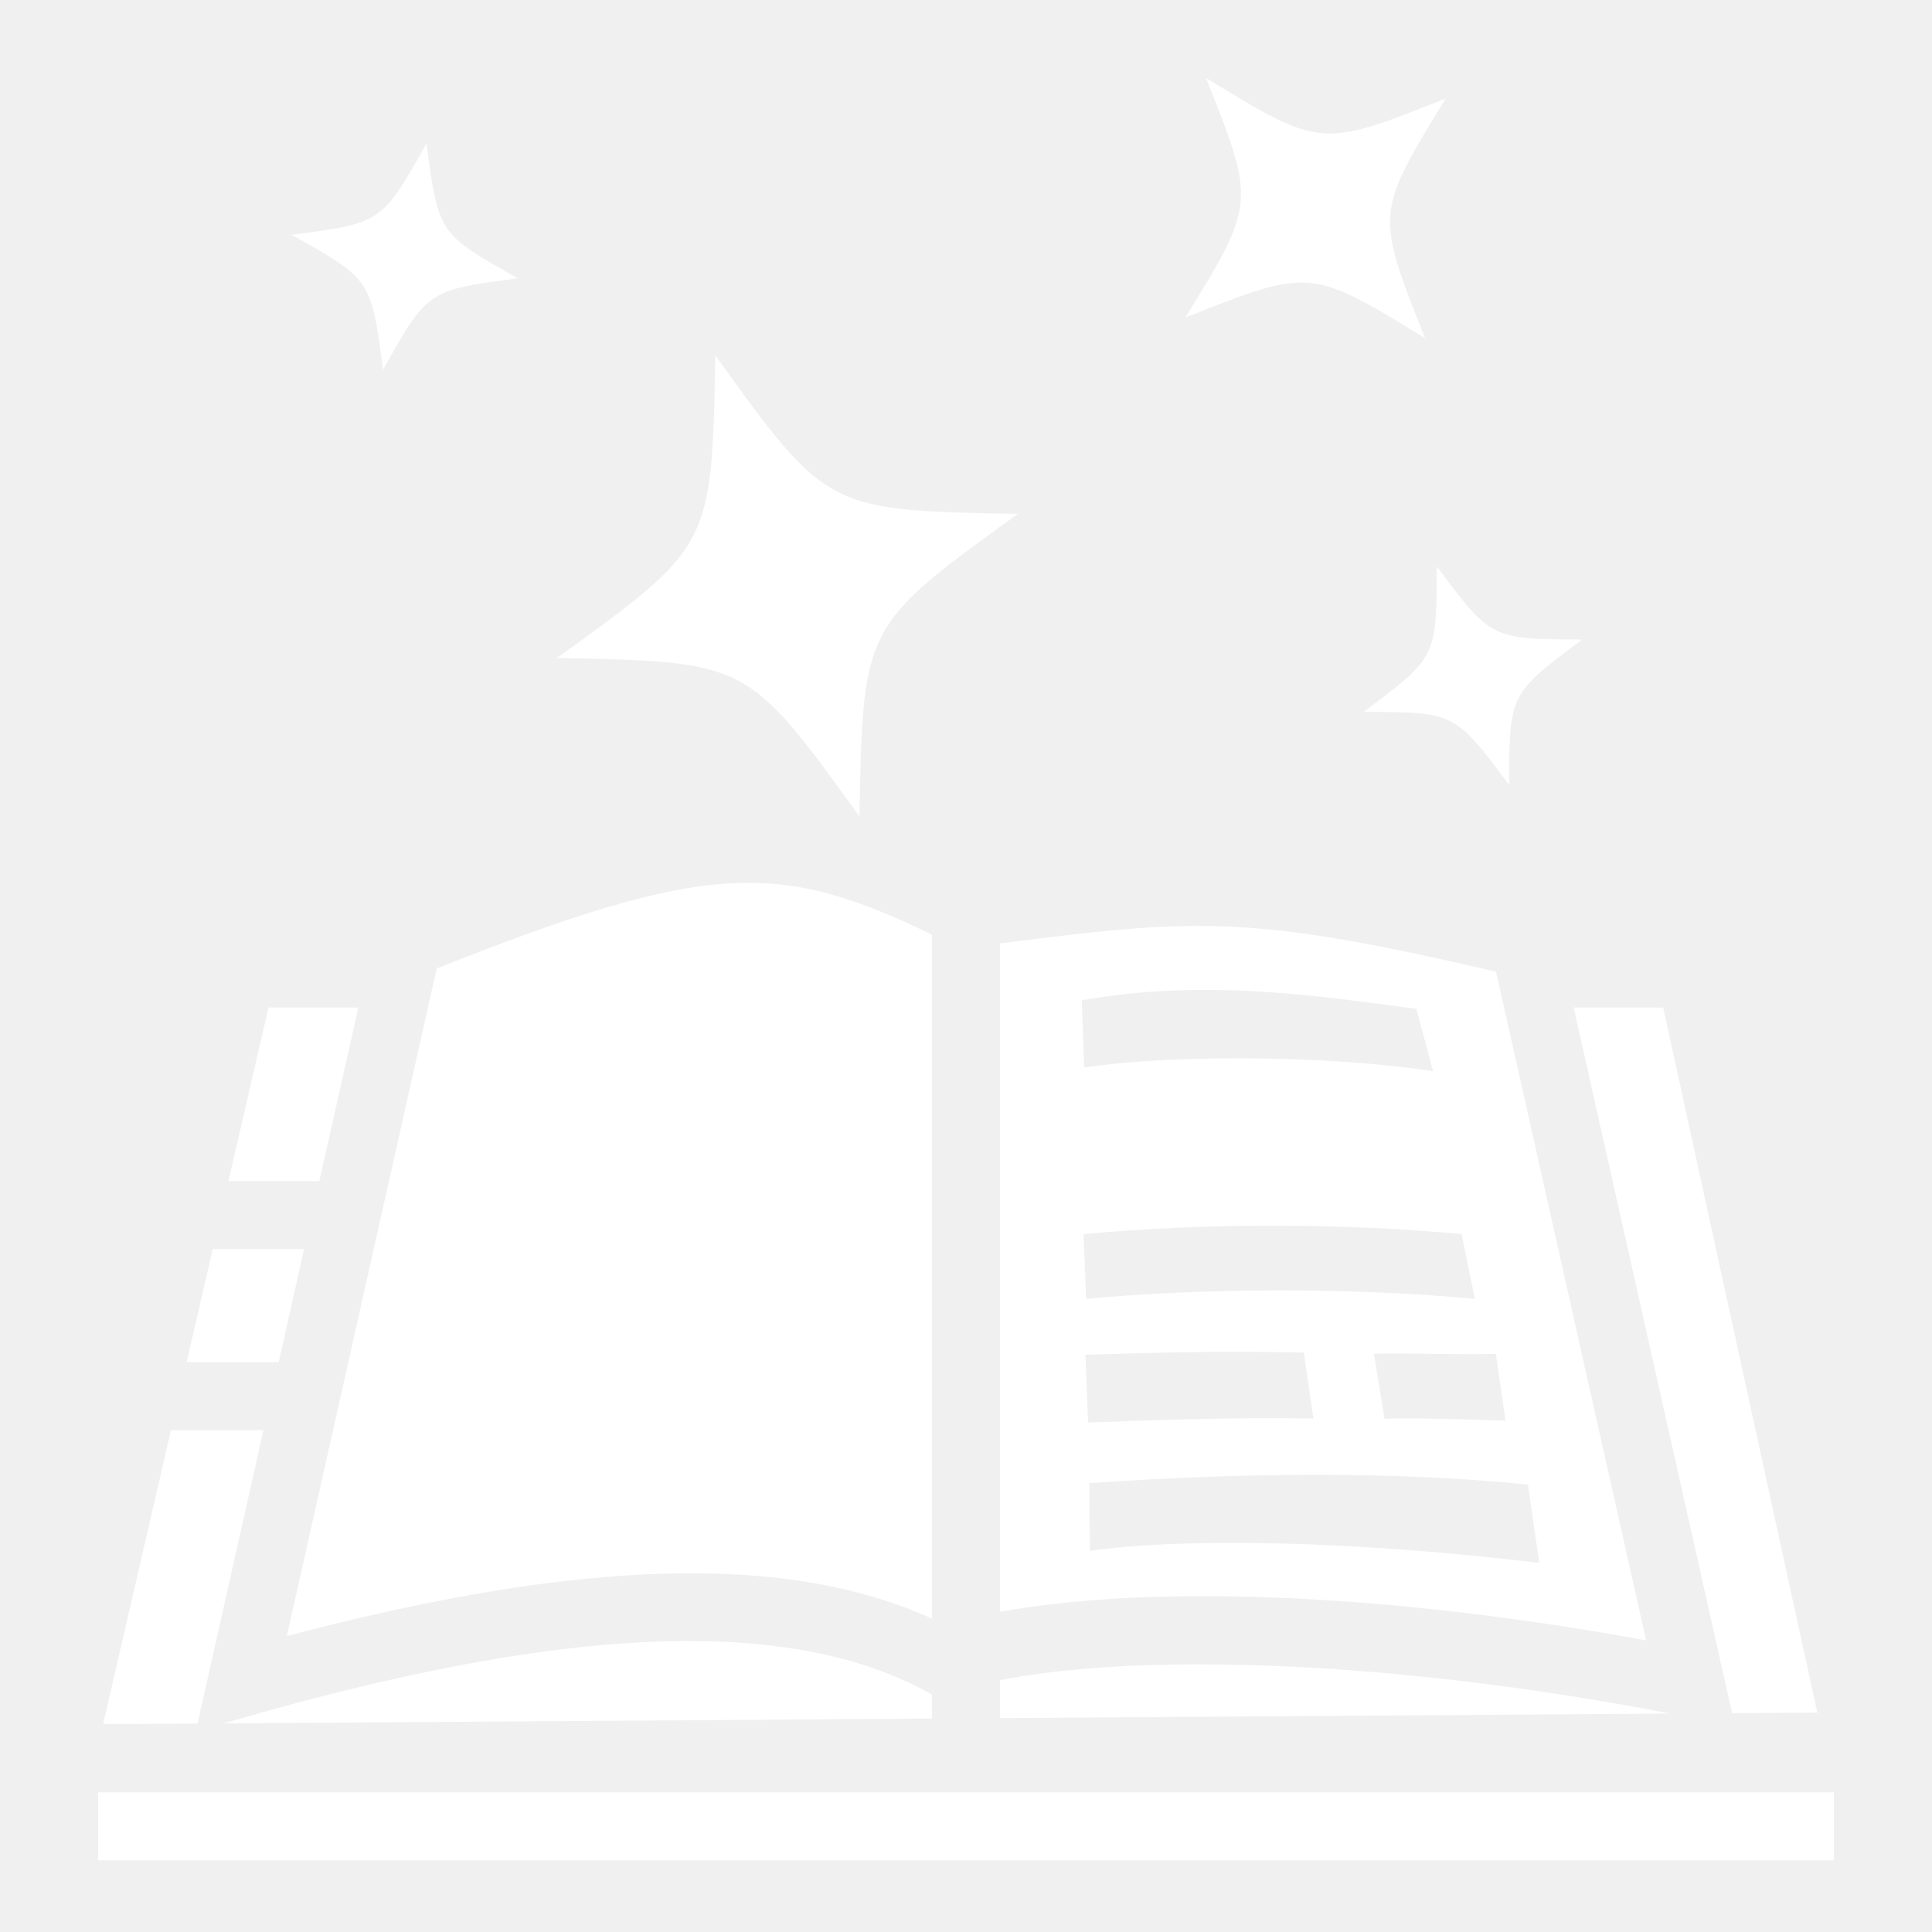
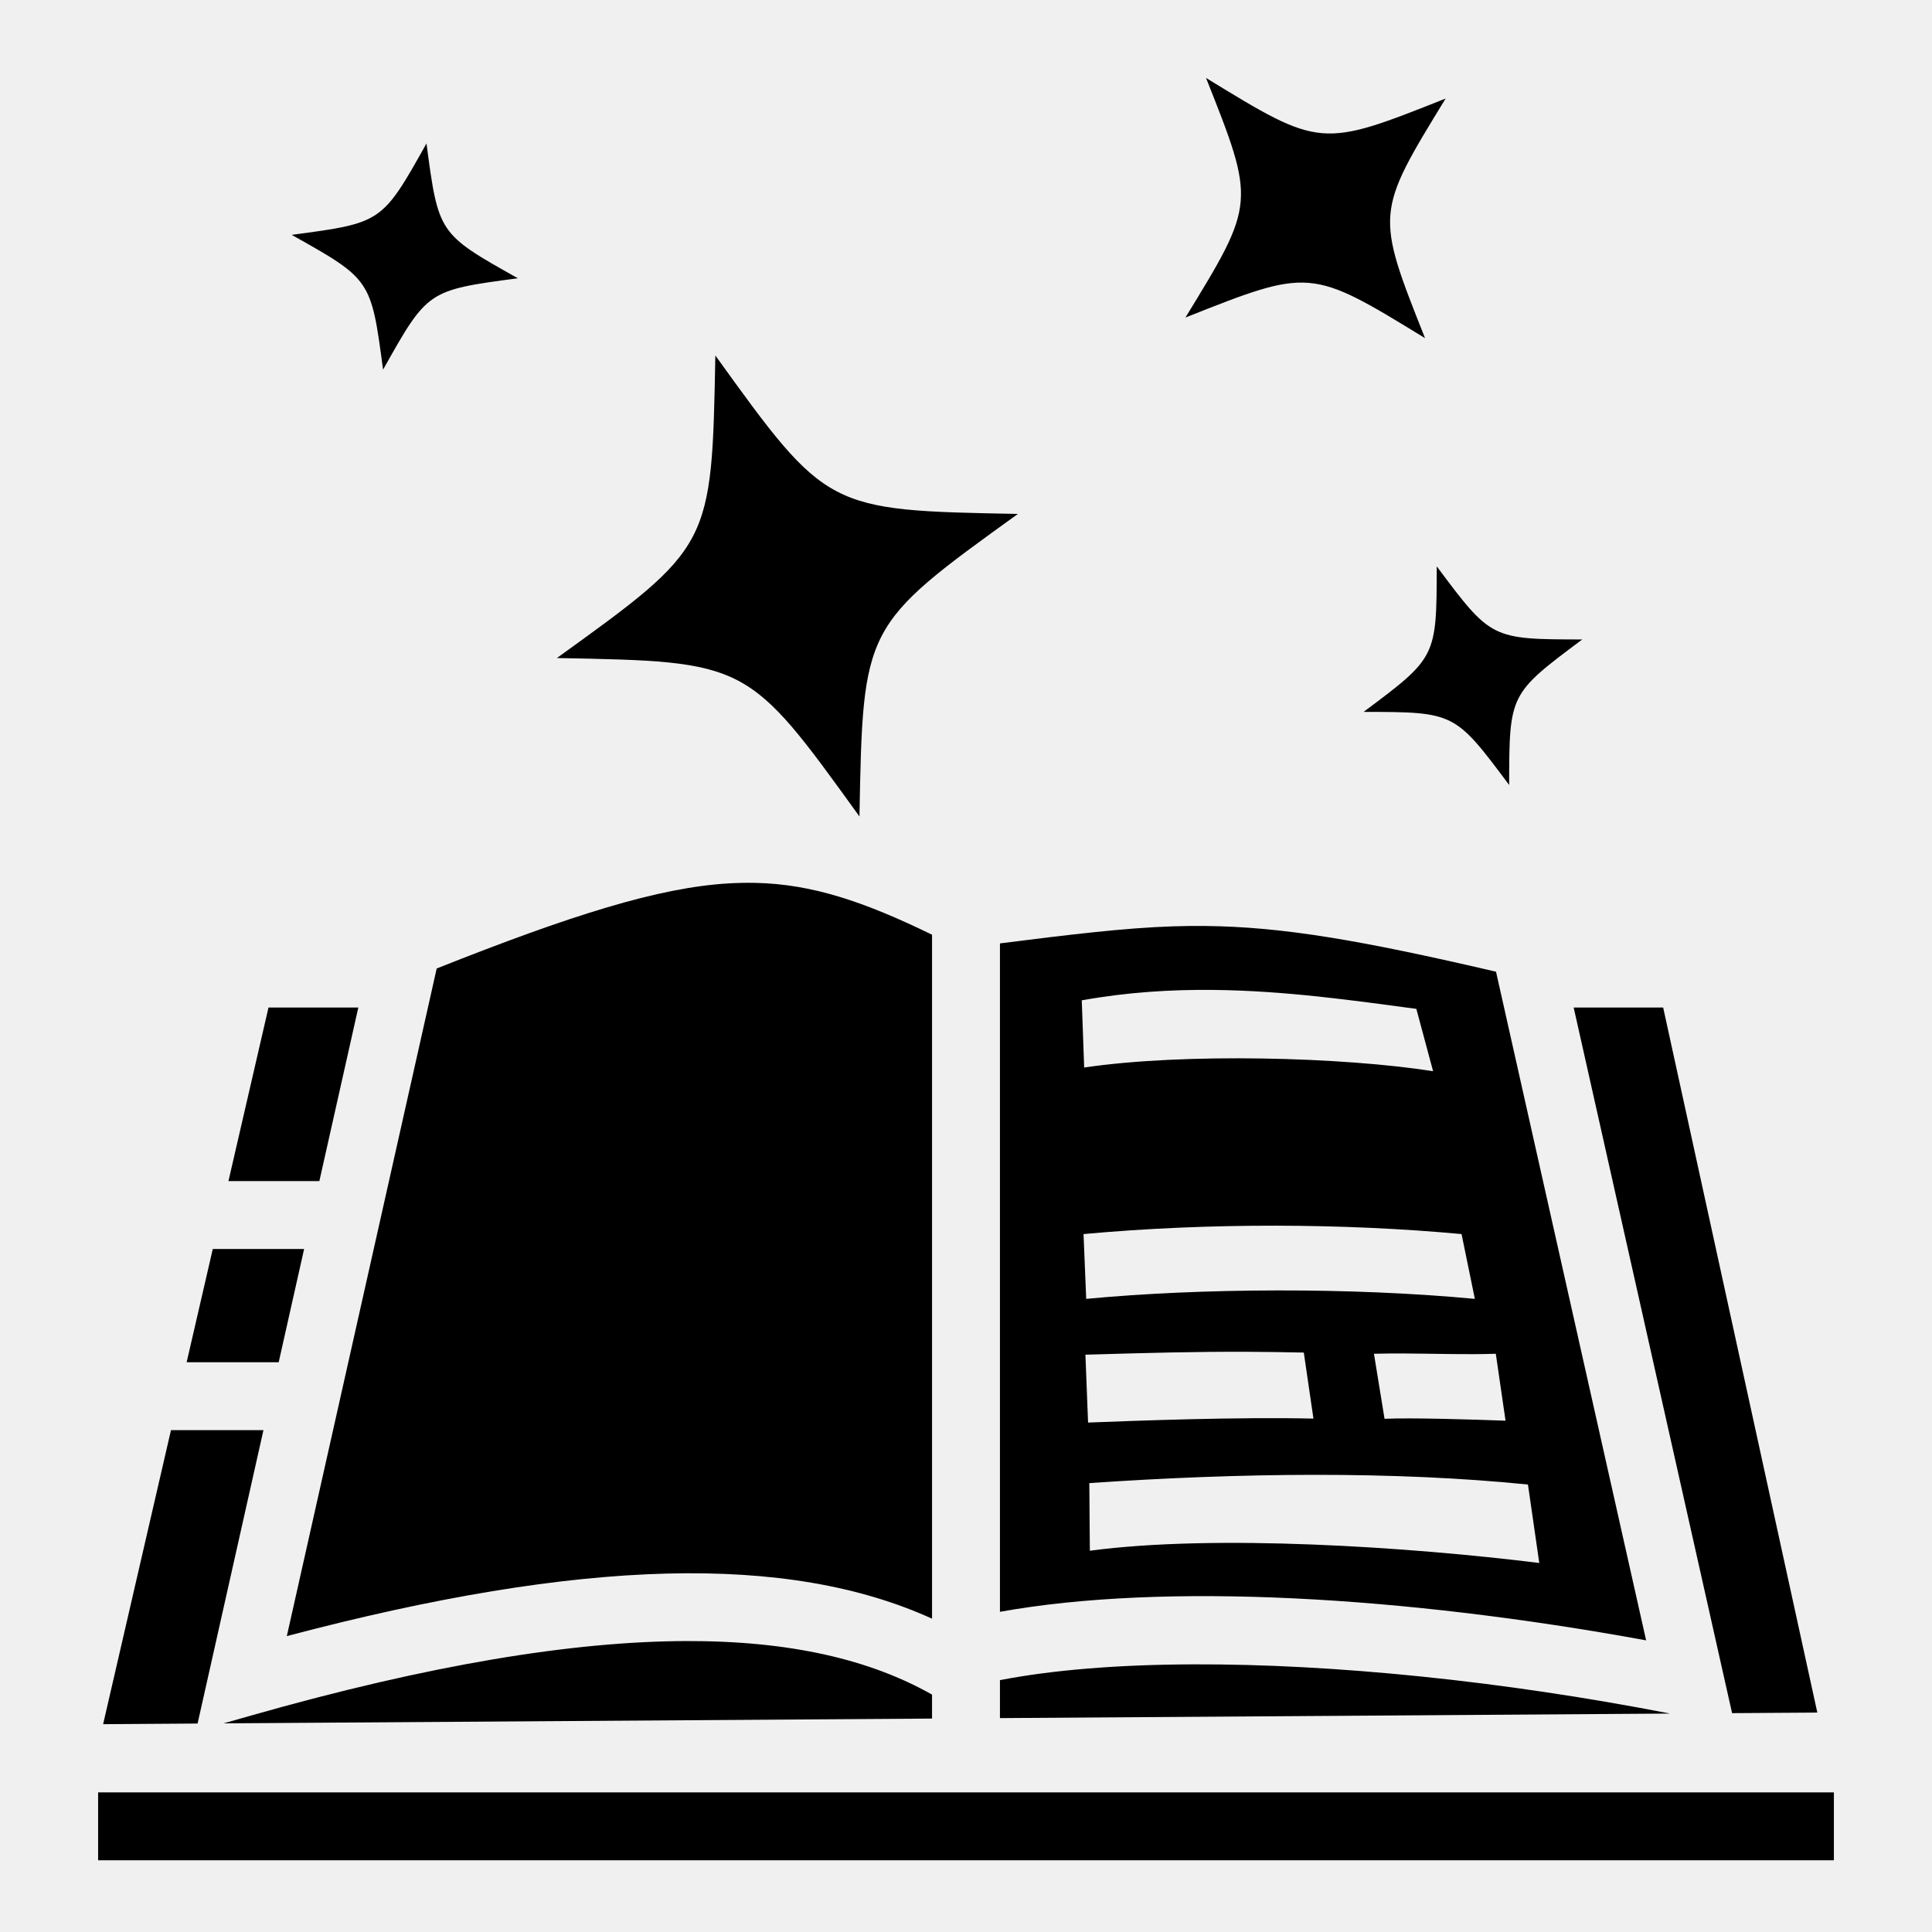
- <svg xmlns="http://www.w3.org/2000/svg" viewBox="0 0 512 512">
-   <path fill="#fff" d="M319.61 20.654c13.145 33.114 13.144 33.115-5.46 63.5 33.114-13.145 33.116-13.146 63.5 5.457-13.145-33.114-13.146-33.113 5.457-63.498-33.114 13.146-33.113 13.145-63.498-5.459zM113.024 38.021c-11.808 21.04-11.808 21.04-35.724 24.217 21.04 11.809 21.04 11.808 24.217 35.725 11.808-21.04 11.808-21.04 35.724-24.217-21.04-11.808-21.04-11.808-24.217-35.725zm76.55 56.184c-.952 50.588-.95 50.588-41.991 80.18 50.587.95 50.588.95 80.18 41.99.95-50.588.95-50.588 41.99-80.18-50.588-.95-50.588-.95-80.18-41.99zm191.177 55.885c-.046 24.127-.048 24.125-19.377 38.564 24.127.047 24.127.046 38.566 19.375.047-24.126.046-24.125 19.375-38.564-24.126-.047-24.125-.046-38.564-19.375zm-184.086 83.88c-1.191.024-2.36.07-3.492.134-18.591 1.064-41.868 8.416-77.445 22.556L76.012 433.582c78.487-20.734 132.97-21.909 170.99-4.615V247.71c-18.076-8.813-31.79-13.399-46.707-13.737a91.166 91.166 0 0 0-3.629-.002zm122.686 11.42c-2.916-.026-5.81.011-8.514.098-12.81.417-27.638 2.215-45.84 4.522V427.145c43.565-7.825 106.85-4.2 171.244 7.566l-39.78-177.197c-35.904-8.37-56.589-11.91-77.11-12.123zm2.289 16.95c18.889.204 36.852 2.768 53.707 5.02l4.437 16.523c-23.78-3.75-65.966-4.906-92.467-.98l-.636-17.805c11.959-2.154 23.625-2.88 34.959-2.758zm-250.483 4.658l-10.617 46.004h24.094l10.326-46.004H71.158zm345.881 0l39.742 177.031 2.239 9.973 22.591-.152-40.855-186.852h-23.717zm-78.857 57.82c16.993.026 33.67.791 49.146 2.223l3.524 17.174c-32.645-3.08-72.58-2.889-102.995 0l-.709-17.174c16.733-1.533 34.04-2.248 51.034-2.223zm-281.793 6.18l-6.924 30.004h24.394l6.735-30.004H56.389zm274.418 27.244c4.656.021 9.487.085 14.716.203l2.555 17.498c-19.97-.471-47.115.56-59.728 1.05l-.7-17.985c16.803-.493 29.189-.828 43.157-.766zm41.476.447c8.268.042 16.697.334 24.121.069l2.58 17.74c-8.653-.312-24.87-.83-32.064-.502l-2.807-17.234a257.25 257.25 0 0 1 8.17-.073zm-326.97 20.309l-17.985 77.928 25.035-.17 17.455-77.758H45.313zm303.164 11.848c19.608-.01 38.66.774 56.449 2.572l2.996 20.787c-34.305-4.244-85.755-7.697-119.1-3.244l-.14-17.922c20.02-1.379 40.186-2.183 59.795-2.193zm-166.606 44.05c-30.112.09-67.916 6.25-115.408 19.76l-7.22 2.053 187.759-1.27v-6.347c-16.236-9.206-37.42-14.278-65.13-14.196zm134.41 6.174c-19.63.067-37.112 1.439-51.283 4.182v10.064l177.594-1.203c-44.322-8.634-89.137-13.17-126.31-13.043zM26 475v18h460v-18H26z" />
+ <svg xmlns="http://www.w3.org/2000/svg" width="512" height="512" viewBox="0 0 512 512">
+   <path fill="currentColor" d="M319.61 20.654c13.145 33.114 13.144 33.115-5.46 63.5 33.114-13.145 33.116-13.146 63.5 5.457-13.145-33.114-13.146-33.113 5.457-63.498-33.114 13.146-33.113 13.145-63.498-5.459zM113.024 38.021c-11.808 21.04-11.808 21.04-35.724 24.217 21.04 11.809 21.04 11.808 24.217 35.725 11.808-21.04 11.808-21.04 35.724-24.217-21.04-11.808-21.04-11.808-24.217-35.725zm76.55 56.184c-.952 50.588-.95 50.588-41.991 80.18 50.587.95 50.588.95 80.18 41.99.95-50.588.95-50.588 41.99-80.18-50.588-.95-50.588-.95-80.18-41.99zm191.177 55.885c-.046 24.127-.048 24.125-19.377 38.564 24.127.047 24.127.046 38.566 19.375.047-24.126.046-24.125 19.375-38.564-24.126-.047-24.125-.046-38.564-19.375zm-184.086 83.88a96.38 96.38 0 00-3.492.134c-18.591 1.064-41.868 8.416-77.445 22.556L76.012 433.582c78.487-20.734 132.97-21.909 170.99-4.615V247.71c-18.076-8.813-31.79-13.399-46.707-13.737a91.166 91.166 0 00-3.629-.002zm122.686 11.42a209.3 209.3 0 00-8.514.098c-12.81.417-27.638 2.215-45.84 4.522v177.135c43.565-7.825 106.85-4.2 171.244 7.566l-39.78-177.197c-35.904-8.37-56.589-11.91-77.11-12.123zm2.289 16.95c18.889.204 36.852 2.768 53.707 5.02l4.437 16.523c-23.78-3.75-65.966-4.906-92.467-.98l-.636-17.805c11.959-2.154 23.625-2.88 34.959-2.758zm-250.483 4.658L60.54 313.002h24.094l10.326-46.004H71.158zm345.881 0 39.742 177.031 2.239 9.973 22.591-.152-40.855-186.852h-23.717zm-78.857 57.82c16.993.026 33.67.791 49.146 2.223l3.524 17.174c-32.645-3.08-72.58-2.889-102.995 0l-.709-17.174c16.733-1.533 34.04-2.248 51.034-2.223zm-281.793 6.18-6.924 30.004h24.394l6.735-30.004H56.389zm274.418 27.244c4.656.021 9.487.085 14.716.203l2.555 17.498c-19.97-.471-47.115.56-59.728 1.05l-.7-17.985c16.803-.493 29.189-.828 43.157-.766zm41.476.447c8.268.042 16.697.334 24.121.069l2.58 17.74c-8.653-.312-24.87-.83-32.064-.502l-2.807-17.234a257.25 257.25 0 018.17-.073zm-326.97 20.309-17.985 77.928 25.035-.17 17.455-77.758H45.313zm303.164 11.848c19.608-.01 38.66.774 56.449 2.572l2.996 20.787c-34.305-4.244-85.755-7.697-119.1-3.244l-.14-17.922c20.02-1.379 40.186-2.183 59.795-2.193zm-166.606 44.05c-30.112.09-67.916 6.25-115.408 19.76l-7.22 2.053 187.759-1.27v-6.347c-16.236-9.206-37.42-14.278-65.13-14.196zm134.41 6.174c-19.63.067-37.112 1.439-51.283 4.182v10.064l177.594-1.203c-44.322-8.634-89.137-13.17-126.31-13.043zM26 475v18h460v-18H26z" />
</svg>
